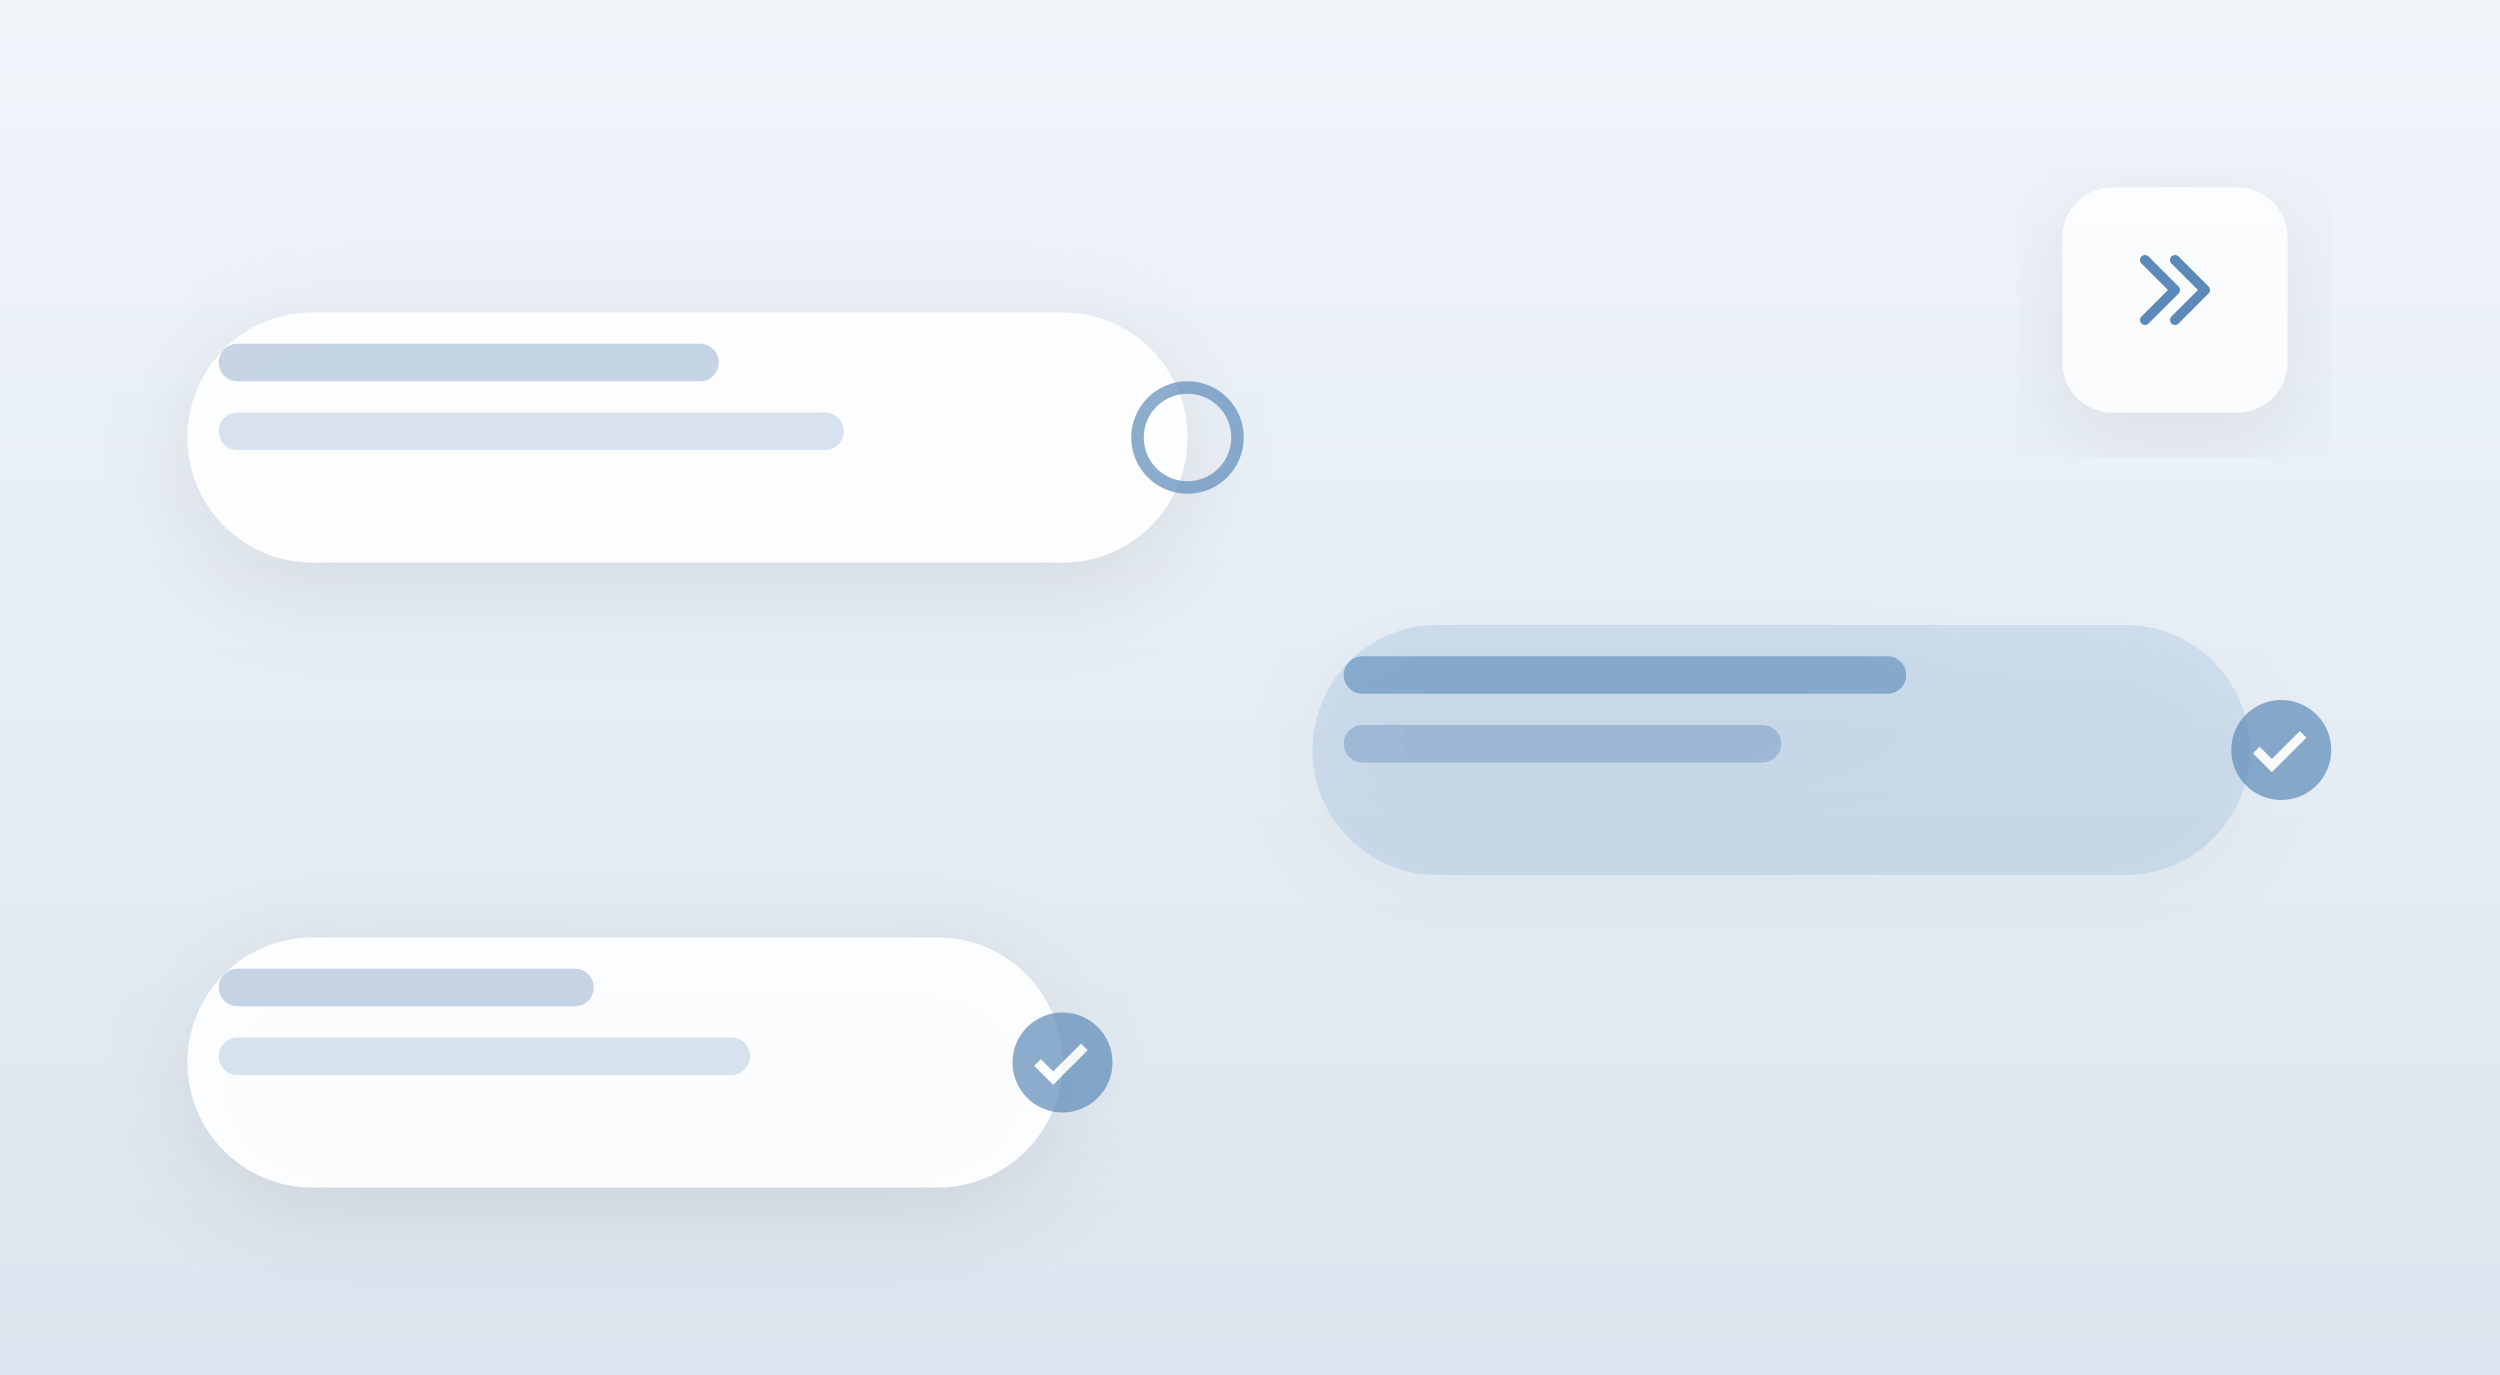
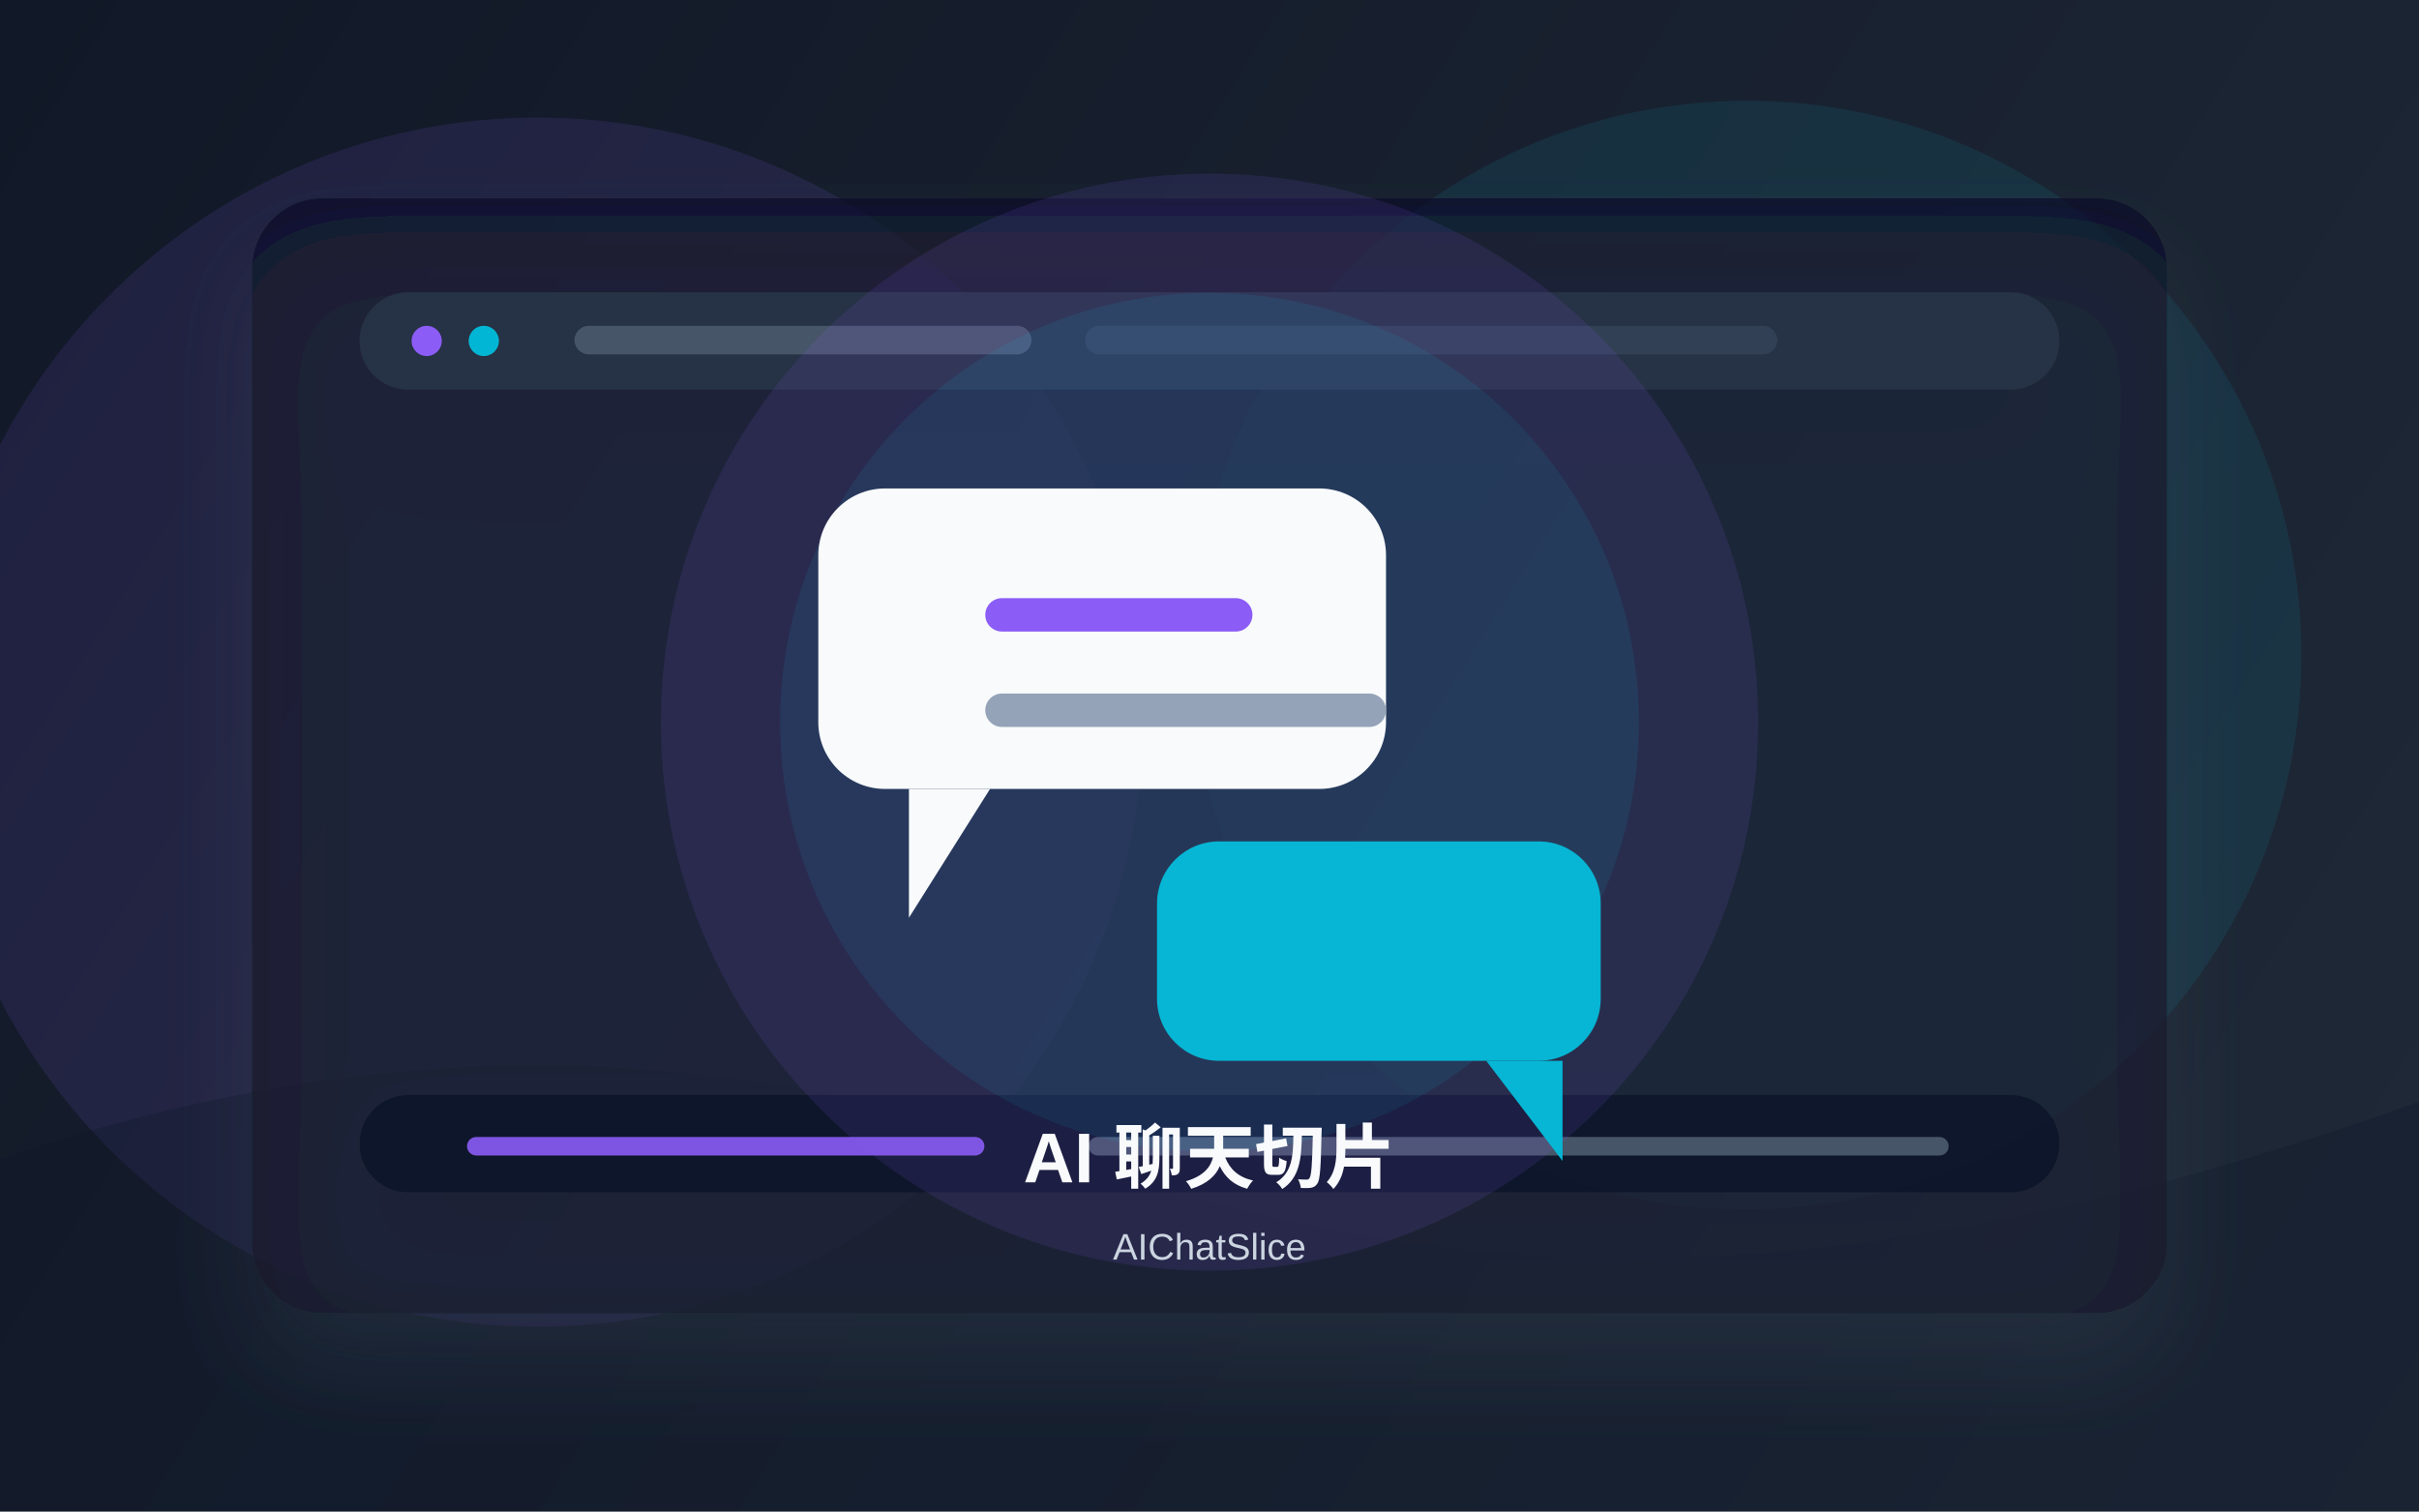
- <svg xmlns="http://www.w3.org/2000/svg" width="400" height="220" viewBox="0 0 400 220">
+ <svg xmlns="http://www.w3.org/2000/svg" width="1440" height="900" viewBox="0 0 1440 900" fill="none">
  <defs>
-     <linearGradient id="bg" x1="0%" y1="0%" x2="0%" y2="100%">
-       <stop offset="0%" style="stop-color:#f0f5fa" />
-       <stop offset="100%" style="stop-color:#dce5ef" />
+     <linearGradient id="bg-ai-chat-slice" x1="0" y1="0" x2="1440" y2="900" gradientUnits="userSpaceOnUse">
+       <stop stop-color="#F6F8FB" />
+       <stop offset="1" stop-color="#E2E8F0" />
    </linearGradient>
-     <filter id="shadow" x="-20%" y="-20%" width="140%" height="140%">
-       <feDropShadow dx="0" dy="4" stdDeviation="8" flood-opacity="0.1" />
+     <linearGradient id="panel-ai-chat-slice" x1="0" y1="0" x2="1440" y2="900" gradientUnits="userSpaceOnUse">
+       <stop stop-color="#111827" />
+       <stop offset="1" stop-color="#1F2937" />
+     </linearGradient>
+     <filter id="shadow-ai-chat-slice" x="-80" y="-80" width="1600" height="1060" filterUnits="userSpaceOnUse" color-interpolation-filters="sRGB">
+       <feDropShadow dx="0" dy="32" stdDeviation="30" flood-color="#64748B" flood-opacity="0.2" />
    </filter>
  </defs>
-   <rect width="400" height="220" fill="url(#bg)" />
-   <g filter="url(#shadow)">
-     <rect x="30" y="50" width="160" height="40" rx="20" fill="white" opacity="0.9" />
-     <rect x="35" y="55" width="80" height="6" rx="3" fill="#a0b8d4" opacity="0.6" />
-     <rect x="35" y="66" width="100" height="6" rx="3" fill="#a0b8d4" opacity="0.4" />
-     <rect x="210" y="100" width="150" height="40" rx="20" fill="#7da6d1" opacity="0.25" />
-     <rect x="215" y="105" width="90" height="6" rx="3" fill="#5c8ab8" opacity="0.6" />
-     <rect x="215" y="116" width="70" height="6" rx="3" fill="#5c8ab8" opacity="0.4" />
-     <rect x="30" y="150" width="140" height="40" rx="20" fill="white" opacity="0.9" />
-     <rect x="35" y="155" width="60" height="6" rx="3" fill="#a0b8d4" opacity="0.6" />
-     <rect x="35" y="166" width="85" height="6" rx="3" fill="#a0b8d4" opacity="0.4" />
+   <rect width="1440" height="900" fill="url(#panel-ai-chat-slice)" />
+   <circle cx="320" cy="430" r="360" fill="#8B5CF6" opacity="0.12" />
+   <circle cx="1040" cy="390" r="330" fill="#06B6D4" opacity="0.1" />
+   <path d="M0 690C236 610 438 622 636 690C862 768 1094 780 1440 656V900H0V690Z" fill="#0F172A" opacity="0.34" />
+   <g filter="url(#shadow-ai-chat-slice)">
+     <rect x="150" y="118" width="1140" height="664" rx="42" fill="#111827" opacity="0.72" />
+     <rect x="214" y="174" width="1012" height="58" rx="29" fill="#263244" />
+     <circle cx="254" cy="203" r="9" fill="#8B5CF6" />
+     <circle cx="288" cy="203" r="9" fill="#06B6D4" />
+     <rect x="342" y="194" width="272" height="17" rx="8.5" fill="#475569" />
+     <rect x="646" y="194" width="412" height="17" rx="8.5" fill="#334155" />
+     <rect x="214" y="652" width="1012" height="58" rx="29" fill="#0F172A" opacity="0.84" />
+     <rect x="278" y="677" width="308" height="11" rx="5.5" fill="#8B5CF6" opacity="0.9" />
+     <rect x="648" y="677" width="512" height="11" rx="5.5" fill="#475569" />
  </g>
-   <g fill="#5c8ab8" opacity="0.7">
-     <circle cx="190" cy="70" r="8" fill="none" stroke="#5c8ab8" stroke-width="2" />
-     <circle cx="365" cy="120" r="8" fill="#5c8ab8" />
-     <path d="M361 120 l2.5 2.5 l5 -5" stroke="white" stroke-width="1.5" fill="none" />
-     <circle cx="170" cy="170" r="8" fill="#5c8ab8" />
-     <path d="M166 170 l2.5 2.5 l5 -5" stroke="white" stroke-width="1.5" fill="none" />
+   <g transform="translate(720 430) scale(1.42)">
+     <circle r="230" fill="#8B5CF6" opacity="0.12" />
+     <circle r="180" fill="#06B6D4" opacity="0.1" />
+     <g>
+       <rect x="-164" y="-98" width="238" height="126" rx="28" fill="#F8FAFC" />
+       <path d="M-92 28l-34 54v-54" fill="#F8FAFC" />
+       <rect x="-94" y="-52" width="112" height="14" rx="7" fill="#8B5CF6" />
+       <rect x="-94" y="-12" width="168" height="14" rx="7" fill="#94A3B8" />
+       <rect x="-22" y="50" width="186" height="92" rx="26" fill="#06B6D4" />
+       <path d="M116 142l32 42v-42" fill="#06B6D4" />
+     </g>
  </g>
-   <g transform="translate(330, 30)">
-     <rect x="0" y="0" width="36" height="36" rx="8" fill="white" opacity="0.8" filter="url(#shadow)" />
-     <path d="M12 10 L18 16 L12 22 M18 10 L24 16 L18 22" stroke="#5c8ab8" stroke-width="2" fill="none" stroke-linecap="round" stroke-linejoin="round" transform="scale(0.8) translate(4.5, 4.5)" />
-   </g>
+   <text x="720" y="704" text-anchor="middle" fill="#F8FAFC" font-family="Arial, 'Microsoft YaHei', sans-serif" font-size="42" font-weight="700">AI 聊天切片</text>
+   <text x="720" y="750" text-anchor="middle" fill="#CBD5E1" font-family="Arial, 'Microsoft YaHei', sans-serif" font-size="22">AIChatSlice</text>
</svg>
